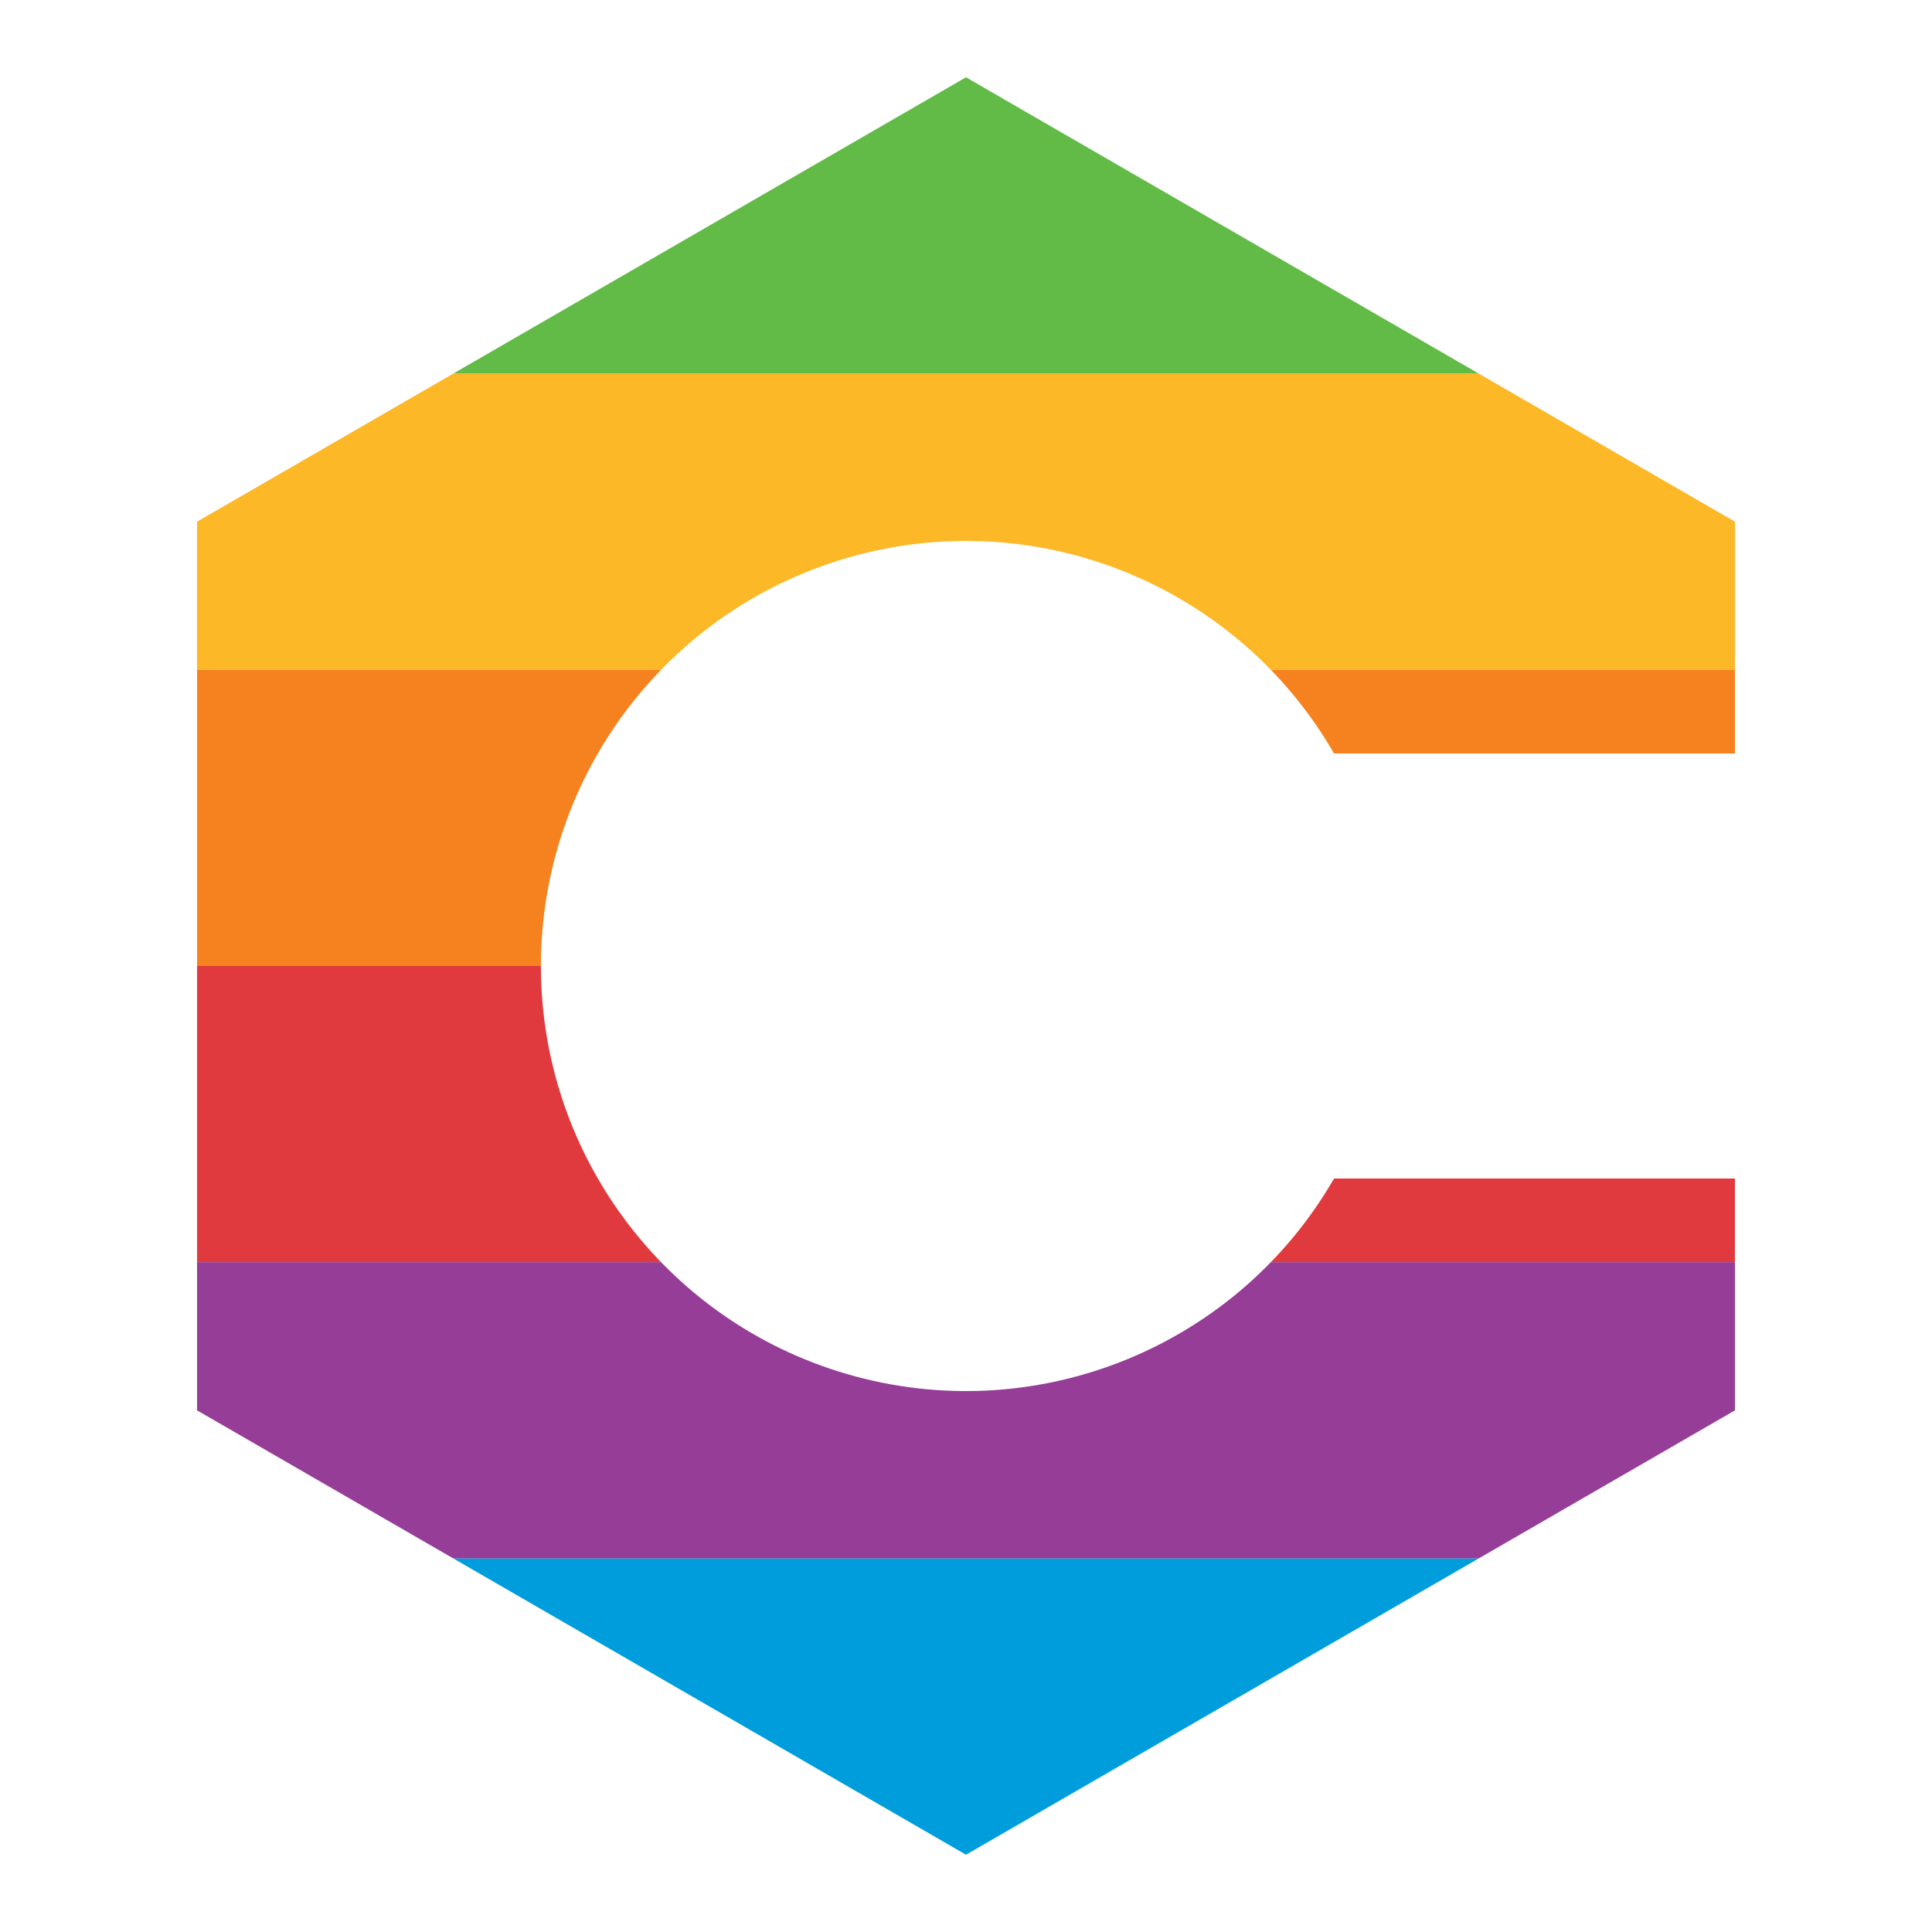
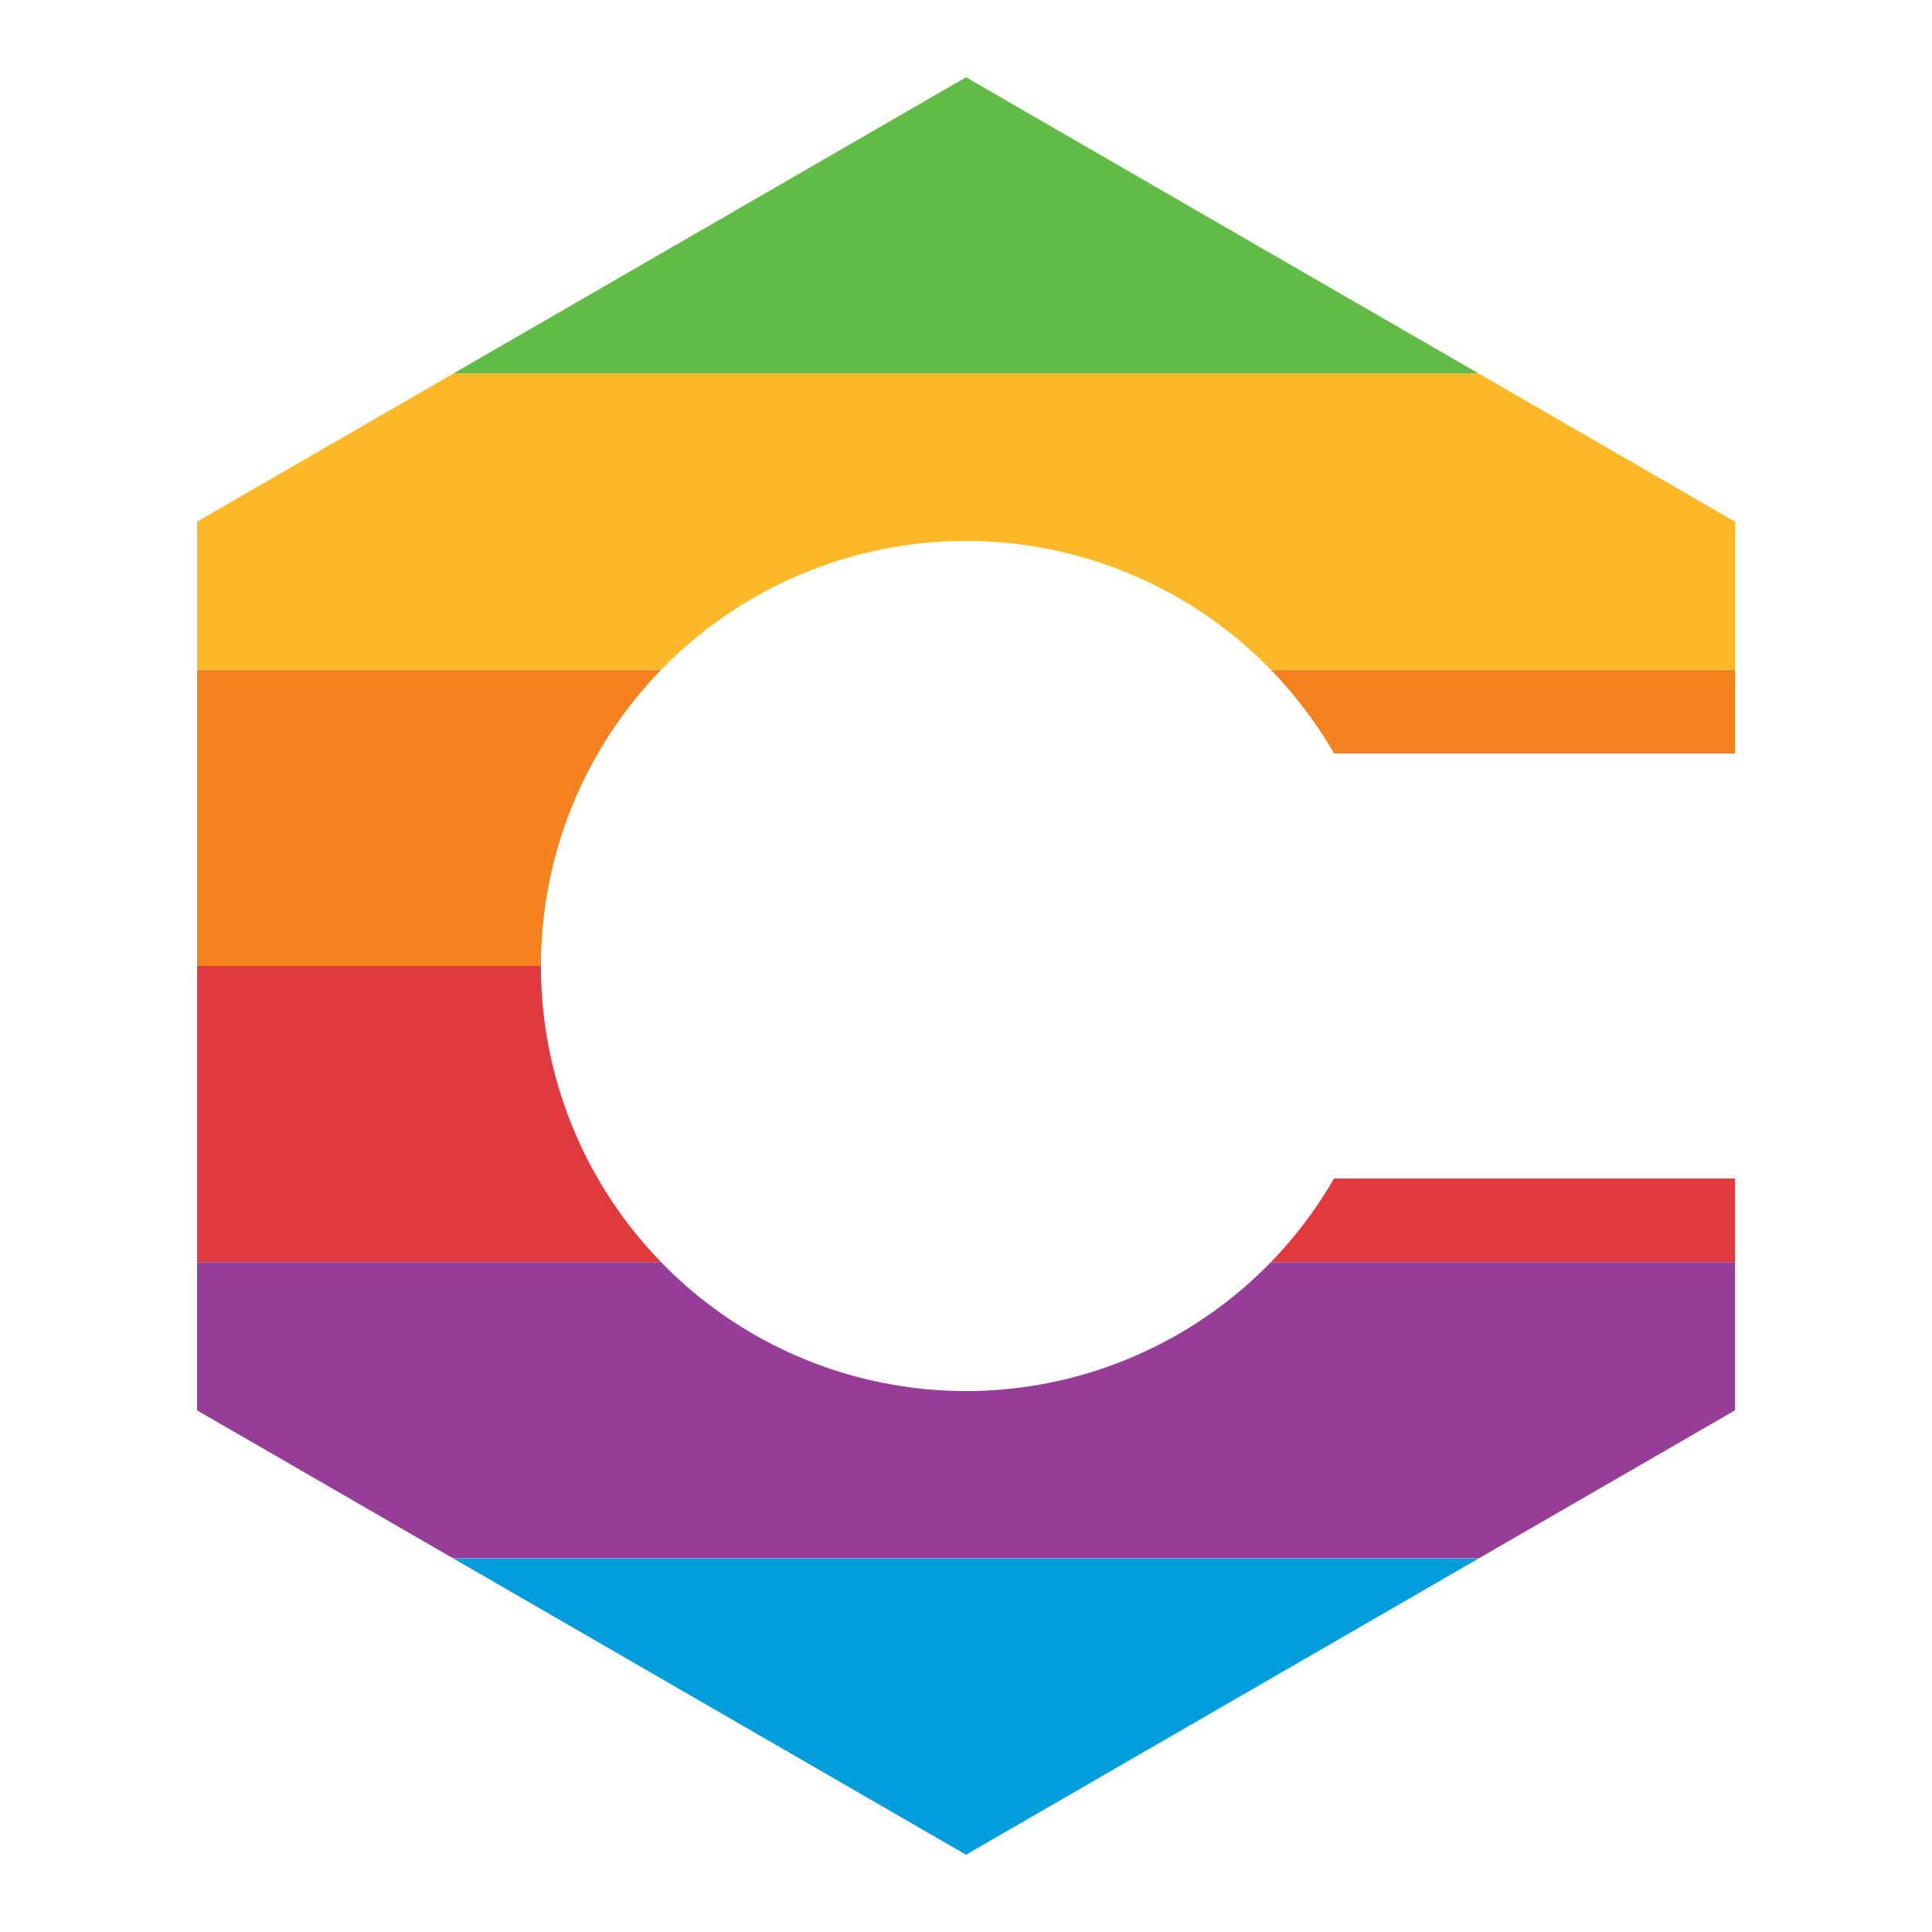
<svg xmlns="http://www.w3.org/2000/svg" viewBox="0 0 100 100" width="100" height="100" role="img" aria-label="Conductress mark">
  <defs>
-     <clipPath id="r-c">
+     <clipPath id="pr-c">
      <path d="M89.8 27 L50 4 L10.2 27 L10.2 73 L50 96 L89.8 73 L89.8 61 L69.05 61 A22 22 0 1 1 69.05 39 L89.8 39 Z" />
    </clipPath>
  </defs>
-   <g clip-path="url(#r-c)">
-     <rect x="8" y="4.00" width="84" height="15.34" fill="#61bb46" />
-     <rect x="8" y="19.33" width="84" height="15.34" fill="#fdb827" />
-     <rect x="8" y="34.67" width="84" height="15.34" fill="#f5821f" />
-     <rect x="8" y="50.00" width="84" height="15.34" fill="#e03a3e" />
-     <rect x="8" y="65.33" width="84" height="15.34" fill="#963d97" />
-     <rect x="8" y="80.67" width="84" height="15.34" fill="#009ddc" />
+   <g clip-path="url(#pr-c)">
+     <rect x="8" y="4.00" width="84" height="15.33" fill="#61bb46" />
+     <rect x="8" y="19.33" width="84" height="15.33" fill="#fdb827" />
+     <rect x="8" y="34.67" width="84" height="15.33" fill="#f5821f" />
+     <rect x="8" y="50.00" width="84" height="15.33" fill="#e03a3e" />
+     <rect x="8" y="65.33" width="84" height="15.33" fill="#963d97" />
+     <rect x="8" y="80.67" width="84" height="15.33" fill="#009ddc" />
  </g>
</svg>
